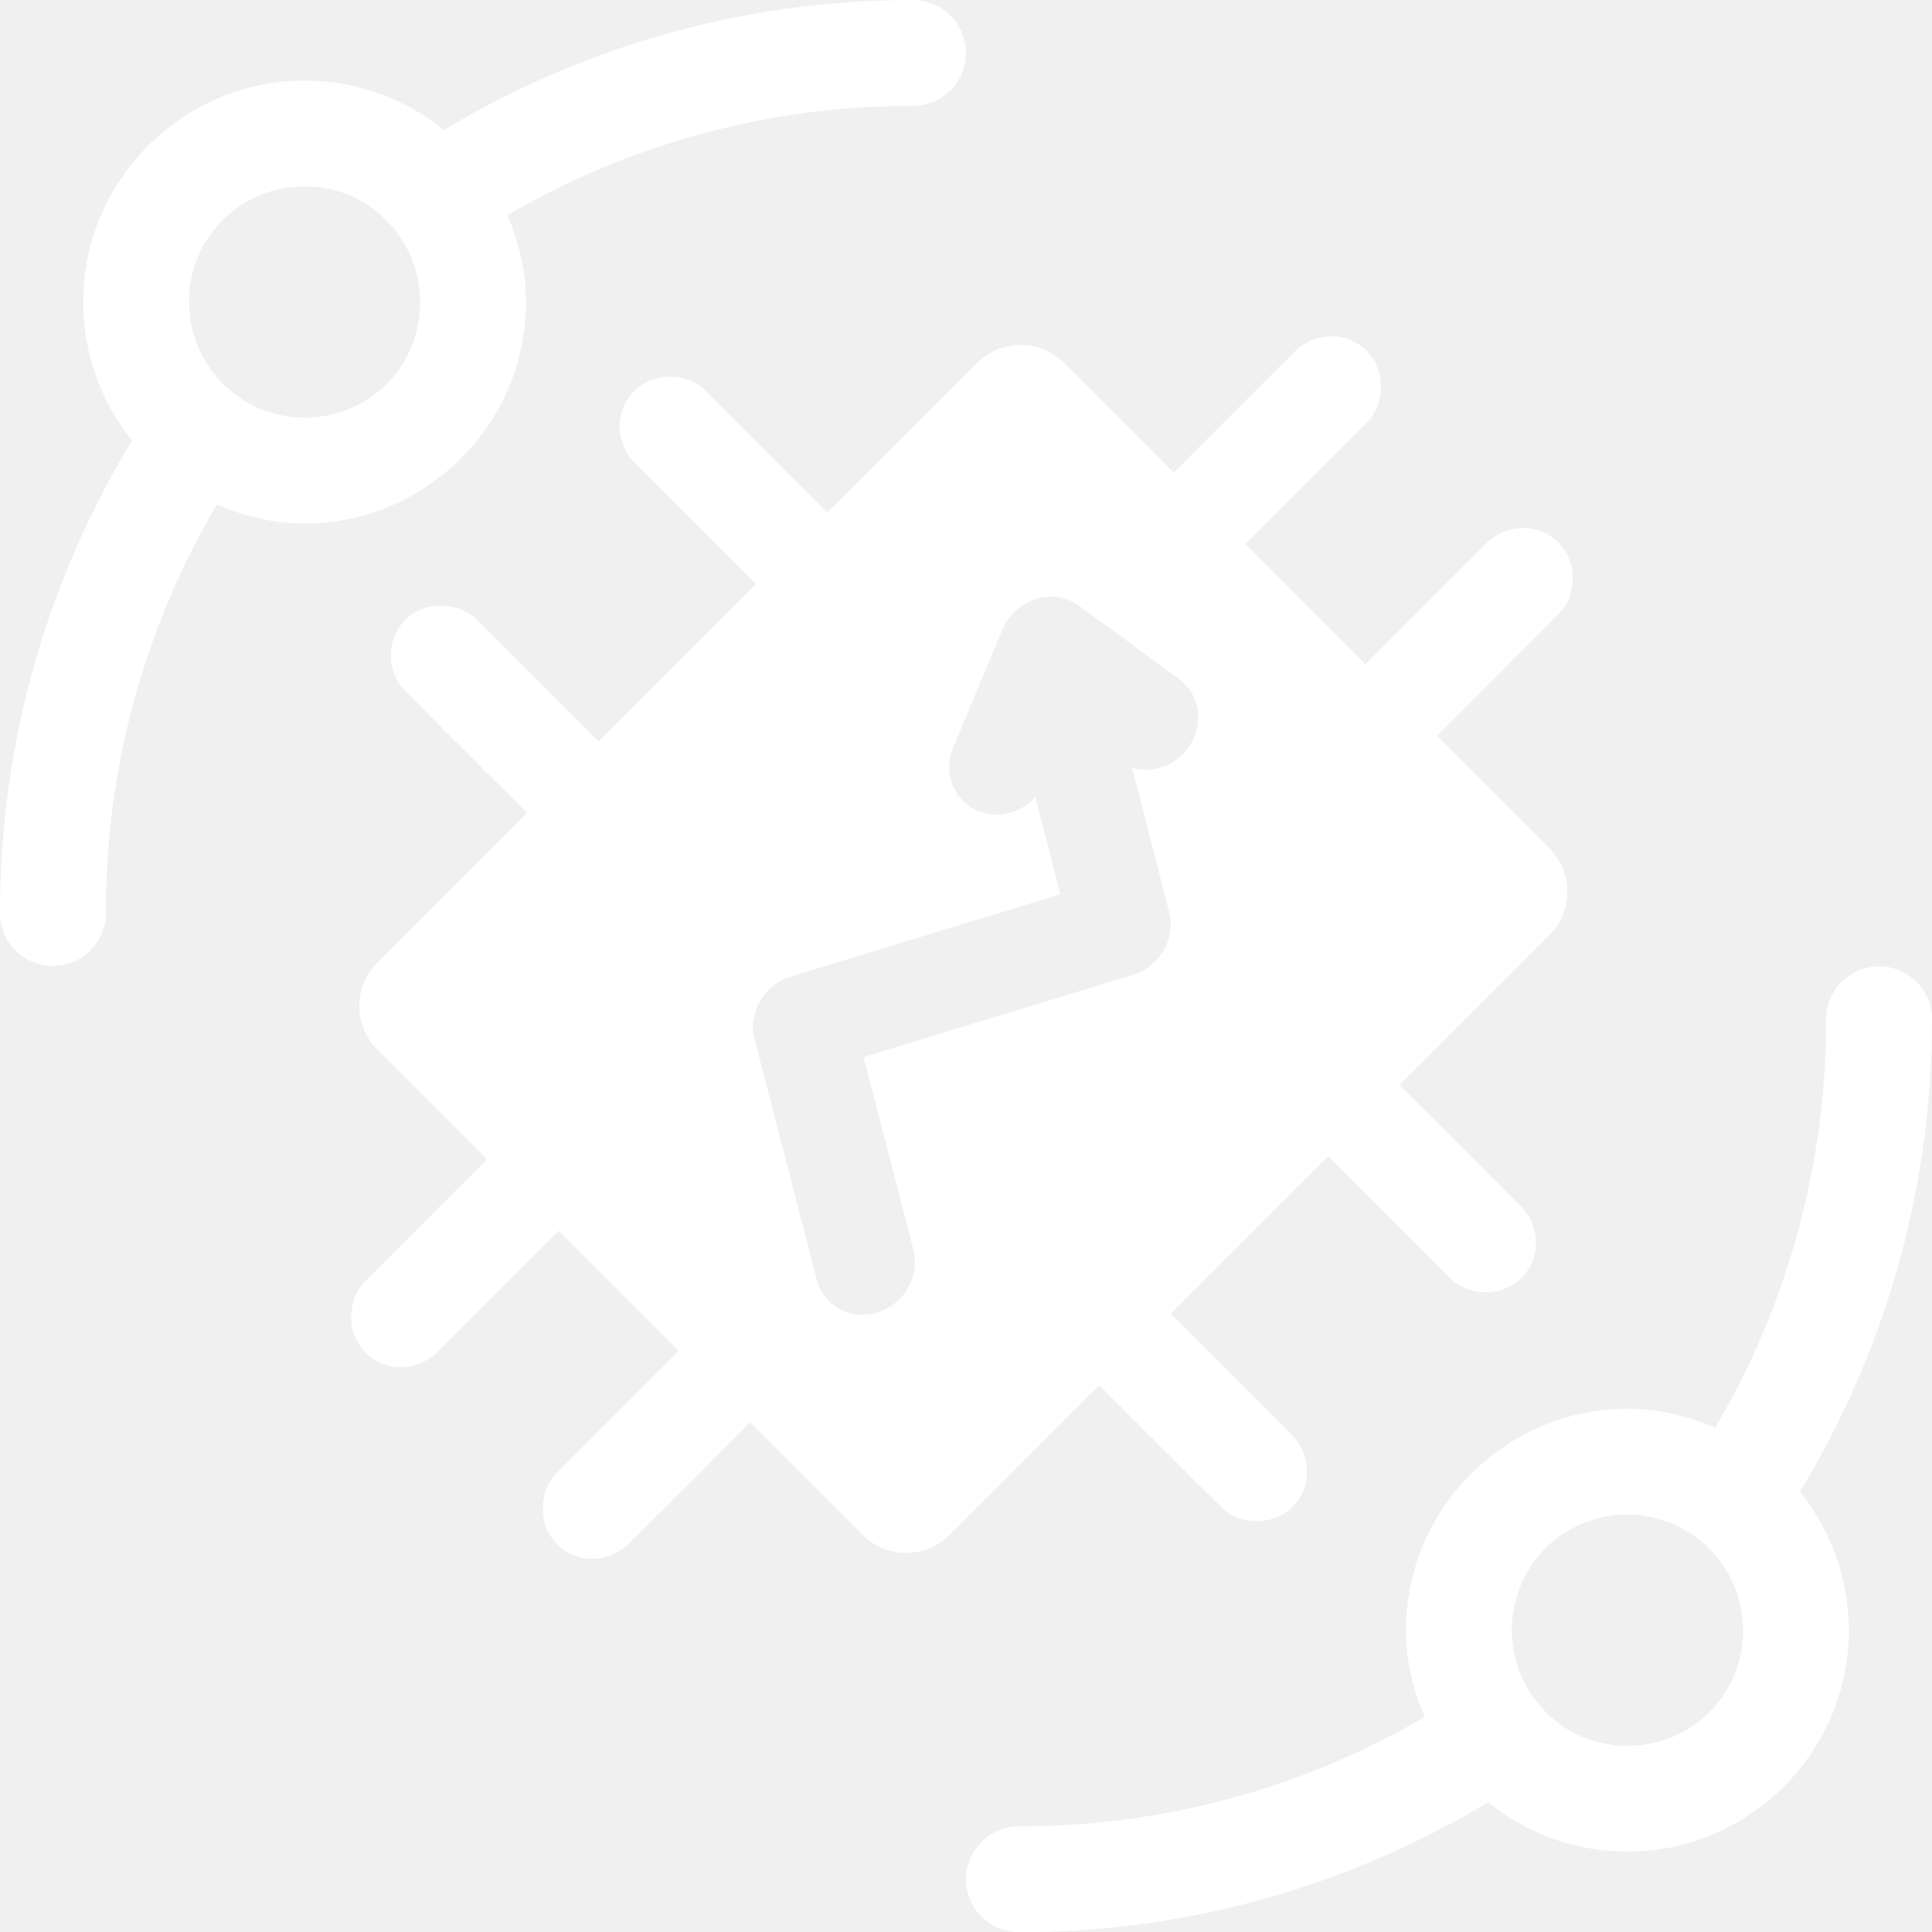
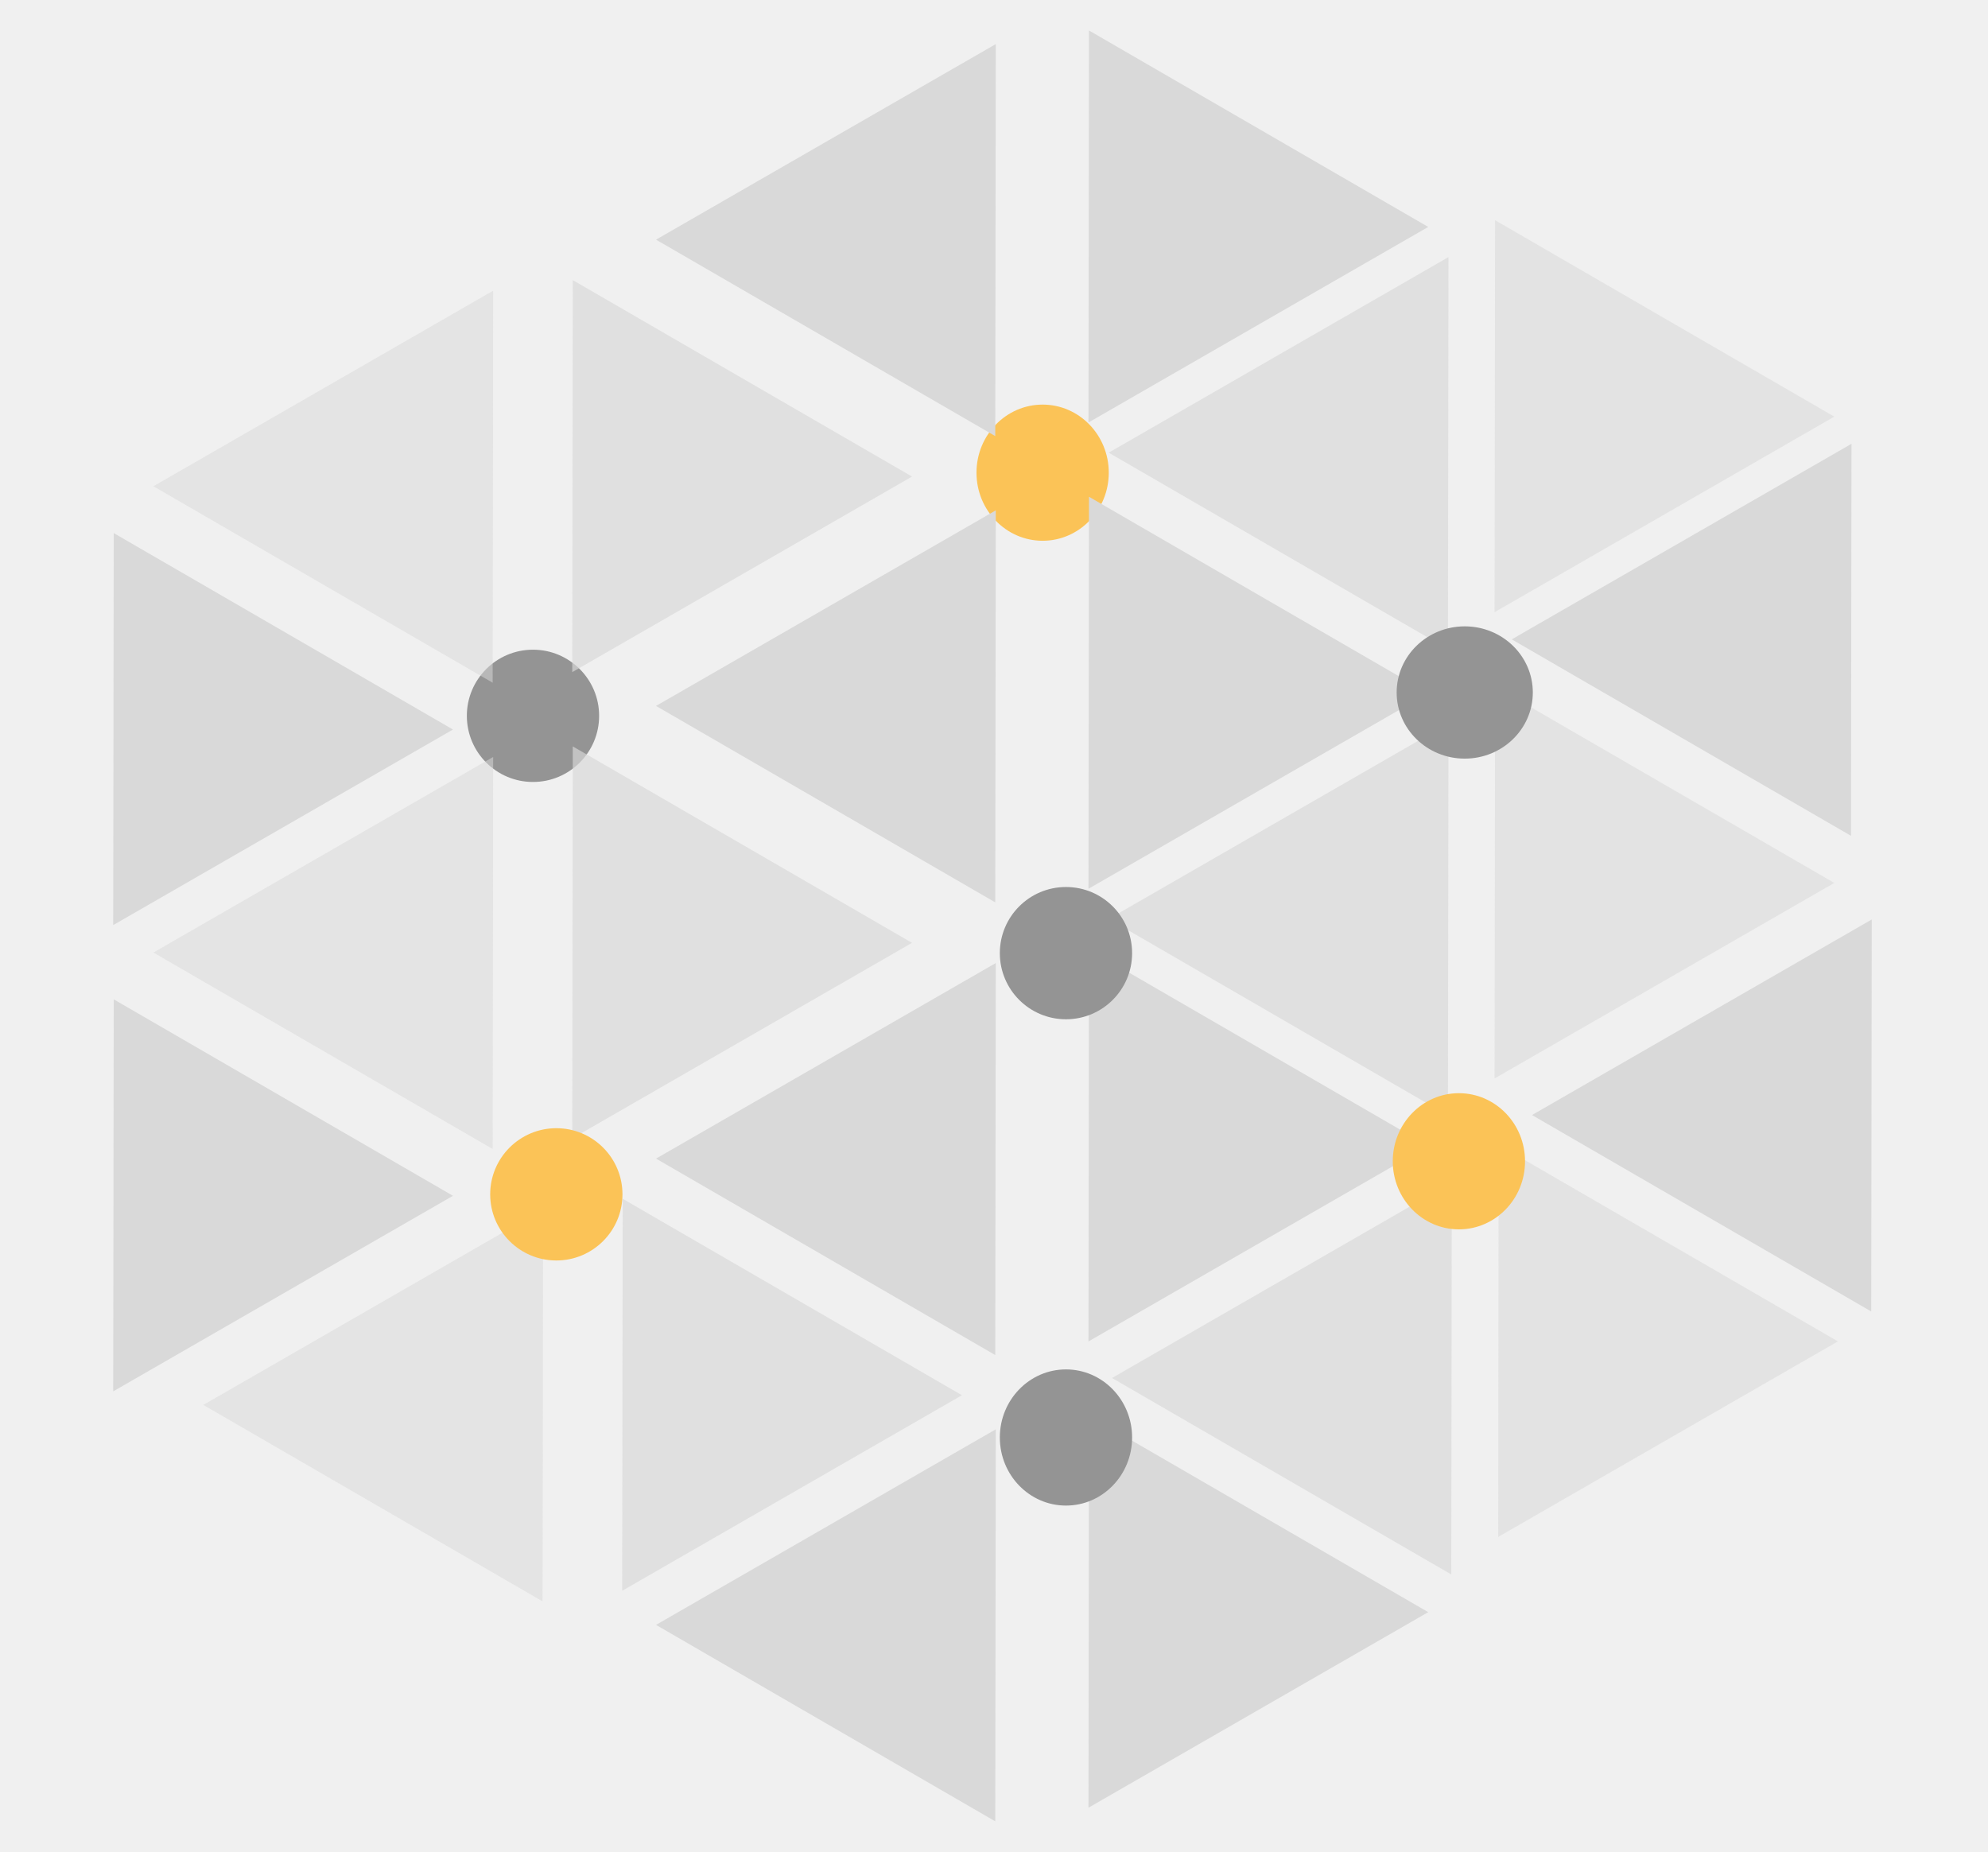
- <svg xmlns="http://www.w3.org/2000/svg" id="svg2" height="320" width="320" version="1.1" viewBox="0 0 320 320">
-   <g id="layer1" transform="translate(0 -732.36)" stroke-width="28">
-     <g id="g5175-6-32" transform="matrix(1.0471 1.0606 -1.0484 1.0619 931.69 -208.55)" />
-     <g id="g4241" fill="#fff">
-       <path id="path4278" style="color-rendering:auto;text-decoration-color:#000000;color:#000000;isolation:auto;mix-blend-mode:normal;shape-rendering:auto;solid-color:#000000;block-progression:tb;text-decoration-line:none;text-decoration-style:solid;image-rendering:auto;white-space:normal;text-indent:0;text-transform:none" d="m151.13 732.36c-28.363 0-54.915 7.915-77.613 21.537-6.472-5.262-14.605-8.191-23.067-8.194a8.766 8.766 0 0 0 -0.004 0c-20.154 0.001-36.679 16.528-36.678 36.682a8.766 8.766 0 0 0 0 0.011c0.01 8.415 2.927 16.483 8.103 22.927-13.83 22.83-21.87 49.58-21.87 78.17a8.766 8.766 0 1 0 17.531 0c0-24.702 6.719-47.748 18.378-67.574 4.566 1.985 9.473 3.15 14.519 3.157a8.766 8.766 0 0 0 0.012 0c20.155 0.001 36.683-16.527 36.682-36.682a8.766 8.766 0 0 0 0 -0.004c-0.002-4.999-1.139-9.863-3.083-14.397 19.717-11.484 42.585-18.095 67.085-18.095a8.766 8.766 0 1 0 0 -17.531zm-100.69 30.88c5.913 0.002 11.191 2.512 14.836 7.077a8.766 8.766 0 0 0 0.183 0.215c2.671 3.38 4.133 7.553 4.134 11.863-0.002 10.677-8.468 19.144-19.144 19.148-4.37-0.008-8.601-1.509-12-4.255a8.766 8.766 0 0 0 -0.012 -0.009c-4.514-3.633-7.136-9.098-7.144-14.893 0.003-10.677 8.47-19.144 19.148-19.146z" />
-       <path id="path4486-0-9-6-9-7-6-5" style="color-rendering:auto;text-decoration-color:#000000;color:#000000;isolation:auto;mix-blend-mode:normal;shape-rendering:auto;solid-color:#000000;block-progression:tb;text-decoration-line:none;text-decoration-style:solid;image-rendering:auto;white-space:normal;text-indent:0;text-transform:none" d="m66.992 835.19c-1.492 1.558-2.366 3.71-2.258 6.071 0.096 2.045 0.913 4.02 2.337 5.518 6.805 6.856 20.223 20.223 20.223 20.223l11.844-11.83s-12.973-12.961-20.176-20.171c-1.604-1.633-3.75-2.314-6.012-2.324-2.358-0.011-4.467 0.954-5.959 2.512zm32.147 19.983-36.639 36.639c-3.975 3.976-3.975 10.421 0 14.397l18.156 18.156 31.753 31.753 30.478 30.478c3.976 3.976 10.422 3.976 14.398 0l24.791-24.791 37.914-37.914 36.639-36.639c3.975-3.976 3.975-10.422-0.001-14.398l-18.63-18.63-31.75-31.76-30.01-30c-3.976-3.975-10.421-3.975-14.397 0l-24.79 24.79-37.91 37.91zm37.911-37.91s-12.973-12.961-20.176-20.171c-1.604-1.633-3.75-2.314-6.012-2.324-4.717-0.023-8.434 3.862-8.217 8.583 0.096 2.045 0.913 4.02 2.337 5.518 6.805 6.856 20.223 20.223 20.223 20.223l11.844-11.83zm69.193 5.213s12.961-12.973 20.171-20.176c1.633-1.604 2.314-3.75 2.324-6.012 0.022-4.717-3.862-8.434-8.583-8.217-2.045 0.096-4.02 0.913-5.518 2.337-6.856 6.805-20.223 20.223-20.223 20.223l11.83 11.844zm31.753 31.753s12.961-12.973 20.171-20.176c1.633-1.604 2.314-3.75 2.324-6.012 0.022-4.717-3.862-8.434-8.583-8.217-2.045 0.096-4.02 0.913-5.518 2.337-6.856 6.805-20.223 20.223-20.223 20.223l11.83 11.844zm-18.009 69.667s12.973 12.961 20.178 20.169c1.604 1.632 3.75 2.314 6.012 2.324 4.717 0.022 8.434-3.861 8.217-8.583l-0.002 0.002c-0.096-2.045-0.914-4.021-2.338-5.519-6.805-6.856-20.222-20.222-20.222-20.222l-11.844 11.83zm-37.914 37.914s12.973 12.961 20.178 20.169c1.604 1.632 3.75 2.314 6.012 2.324 4.717 0.023 8.434-3.861 8.217-8.583h-0.002c-0.096-2.045-0.913-4.021-2.337-5.518-6.805-6.856-20.223-20.223-20.223-20.223l-11.844 11.83zm-69.667-5.687s-12.961 12.973-20.169 20.178c-1.632 1.604-2.314 3.75-2.324 6.012-0.023 4.717 3.861 8.434 8.583 8.217h-0.002c2.045-0.096 4.02-0.913 5.518-2.337 6.856-6.805 20.223-20.223 20.223-20.223l-11.82-11.84zm-31.743-31.74s-12.961 12.973-20.169 20.178c-1.632 1.604-2.314 3.75-2.324 6.012-0.023 4.717 3.861 8.434 8.583 8.217h-0.002c2.045-0.096 4.02-0.913 5.518-2.337 6.856-6.805 20.223-20.223 20.223-20.223l-11.829-11.85zm87.237-90.554c1.679-1.706 3.967-2.66 6.297-2.626 1.663 0.024 3.253 0.55 4.562 1.51l16.499 12.1c3.201 2.297 4.144 6.659 2.231 10.312-1.914 3.653-6.123 5.524-9.951 4.423l6.124 23.948c1.113 4.352-1.564 8.968-5.983 10.317l-44.642 13.631 8.246 31.883c1.173 4.37-1.502 9.044-5.955 10.407s-8.976-1.111-10.068-5.505l-10.282-39.769c-1.127-4.356 1.549-8.985 5.976-10.338l44.661-13.637-4.122-16.118c-2.763 3.064-7.234 3.808-10.586 1.762-3.353-2.047-4.614-6.29-2.986-10.047l8.117-19.454c0.433-1.038 1.067-1.989 1.862-2.797z" fill-rule="evenodd" />
-       <path id="path4278-5" style="color-rendering:auto;text-decoration-color:#000000;color:#000000;isolation:auto;mix-blend-mode:normal;shape-rendering:auto;solid-color:#000000;block-progression:tb;text-decoration-line:none;text-decoration-style:solid;image-rendering:auto;white-space:normal;text-indent:0;text-transform:none" d="m168.87 1052.4c28.363 0 54.915-7.915 77.614-21.538 6.472 5.262 14.605 8.192 23.067 8.194a8.766 8.766 0 0 0 0.004 0c20.155-0.001 36.68-16.528 36.679-36.682a8.766 8.766 0 0 0 0 -0.011c-0.01-8.415-2.927-16.484-8.103-22.927 13.825-22.82 21.866-49.572 21.866-78.162a8.766 8.766 0 1 0 -17.531 0c0 24.703-6.719 47.749-18.378 67.575-4.566-1.985-9.473-3.15-14.519-3.157a8.766 8.766 0 0 0 -0.012 0c-20.155-0.001-36.683 16.527-36.682 36.682 0.002 4.999 1.139 9.863 3.083 14.397-19.717 11.484-42.586 18.095-67.086 18.095a8.766 8.766 0 1 0 0 17.531zm100.69-30.875c-5.913 0-11.191-2.512-14.836-7.077a8.766 8.766 0 0 0 -0.183 -0.215c-2.671-3.38-4.133-7.553-4.134-11.863 0.002-10.677 8.468-19.144 19.144-19.148 4.37 0.008 8.601 1.509 12 4.255a8.766 8.766 0 0 0 0.012 0.009c4.514 3.633 7.136 9.098 7.144 14.893-0.003 10.677-8.47 19.145-19.148 19.146z" />
-     </g>
-   </g>
+ <svg xmlns="http://www.w3.org/2000/svg" width="511" height="476" viewBox="0 0 511 476" fill="none">
+   <circle cx="137" cy="184" r="17" fill="#949494" />
+   <ellipse cx="268" cy="121.5" rx="17" ry="17.5" fill="#FBC357" />
+   <path d="M367.115 58.331L279.782 108.601L279.913 7.833L367.115 58.331Z" fill="#D9D9D9" />
+   <path d="M168.623 61.603L255.957 11.333L255.825 112.101L168.623 61.603Z" fill="#D9D9D9" />
+   <path d="M367.115 178.186L279.782 228.456L279.913 127.688L367.115 178.186Z" fill="#D9D9D9" />
+   <path d="M168.623 181.454L255.957 131.184L255.825 231.953L168.623 181.454Z" fill="#D9D9D9" />
+   <path d="M116.434 187.522L29.1 237.792L29.232 137.024L116.434 187.522Z" fill="#D9D9D9" />
+   <path d="M116.434 307.374L29.1 357.644L29.232 256.876L116.434 307.374Z" fill="#D9D9D9" />
+   <path d="M388.58 164.345L475.914 114.075L475.782 214.843L388.58 164.345Z" fill="#D9D9D9" />
+   <path d="M393.787 286.614L481.121 236.344L480.989 337.113L393.787 286.614Z" fill="#D9D9D9" />
+   <path d="M472.424 344.796L385.09 395.066L385.222 294.297L472.424 344.796Z" fill="#D9D9D9" fill-opacity="0.55" />
+   <path d="M285.836 354.204L373.17 303.934L373.038 404.703L285.836 354.204Z" fill="#D9D9D9" fill-opacity="0.67" />
+   <path d="M367.115 294.542L279.782 344.812L279.913 244.044L367.115 294.542Z" fill="#D9D9D9" />
+   <path d="M168.623 297.814L255.957 247.544L255.825 348.312L168.623 297.814Z" fill="#D9D9D9" />
+   <path d="M367.115 414.397L279.782 464.667L279.913 363.899L367.115 414.397Z" fill="#D9D9D9" />
+   <path d="M168.623 417.669L255.957 367.399L255.825 468.167L168.623 417.669Z" fill="#D9D9D9" />
+   <path d="M471.494 107.097L384.16 157.366L384.292 56.598L471.494 107.097Z" fill="#D9D9D9" fill-opacity="0.55" />
+   <path d="M284.98 116.357L372.314 66.087L372.182 166.855L284.98 116.357Z" fill="#D9D9D9" fill-opacity="0.67" />
+   <path d="M471.494 226.952L384.16 277.222L384.292 176.454L471.494 226.952Z" fill="#D9D9D9" fill-opacity="0.55" />
+   <path d="M284.98 236.212L372.314 185.942L372.182 286.71L284.98 236.212Z" fill="#D9D9D9" fill-opacity="0.67" />
+   <path d="M234.426 122.499L147.092 172.769L147.224 72.001L234.426 122.499Z" fill="#D9D9D9" fill-opacity="0.67" />
+   <path d="M39.432 124.989L126.765 74.719L126.634 175.488L39.432 124.989Z" fill="#D9D9D9" fill-opacity="0.52" />
+   <path d="M234.426 242.354L147.092 292.624L147.224 191.856L234.426 242.354Z" fill="#D9D9D9" fill-opacity="0.67" />
+   <path d="M39.432 244.845L126.765 194.575L126.634 295.343L39.432 244.845Z" fill="#D9D9D9" fill-opacity="0.52" />
+   <path d="M247.26 358.636L159.926 408.906L160.058 308.137L247.26 358.636Z" fill="#D9D9D9" fill-opacity="0.67" />
+   <path d="M52.266 361.126L139.599 310.856L139.467 411.624L52.266 361.126Z" fill="#D9D9D9" fill-opacity="0.52" />
+   <circle cx="143" cy="307" r="17" fill="#FBC357" />
+   <circle cx="274" cy="245" r="17" fill="#949494" />
+   <ellipse cx="376.5" cy="178" rx="17.5" ry="17" fill="#949494" />
+   <ellipse cx="375" cy="298.5" rx="17" ry="17.5" fill="#FBC357" />
+   <ellipse cx="274" cy="369.5" rx="17" ry="17.5" fill="#949494" />
</svg>
